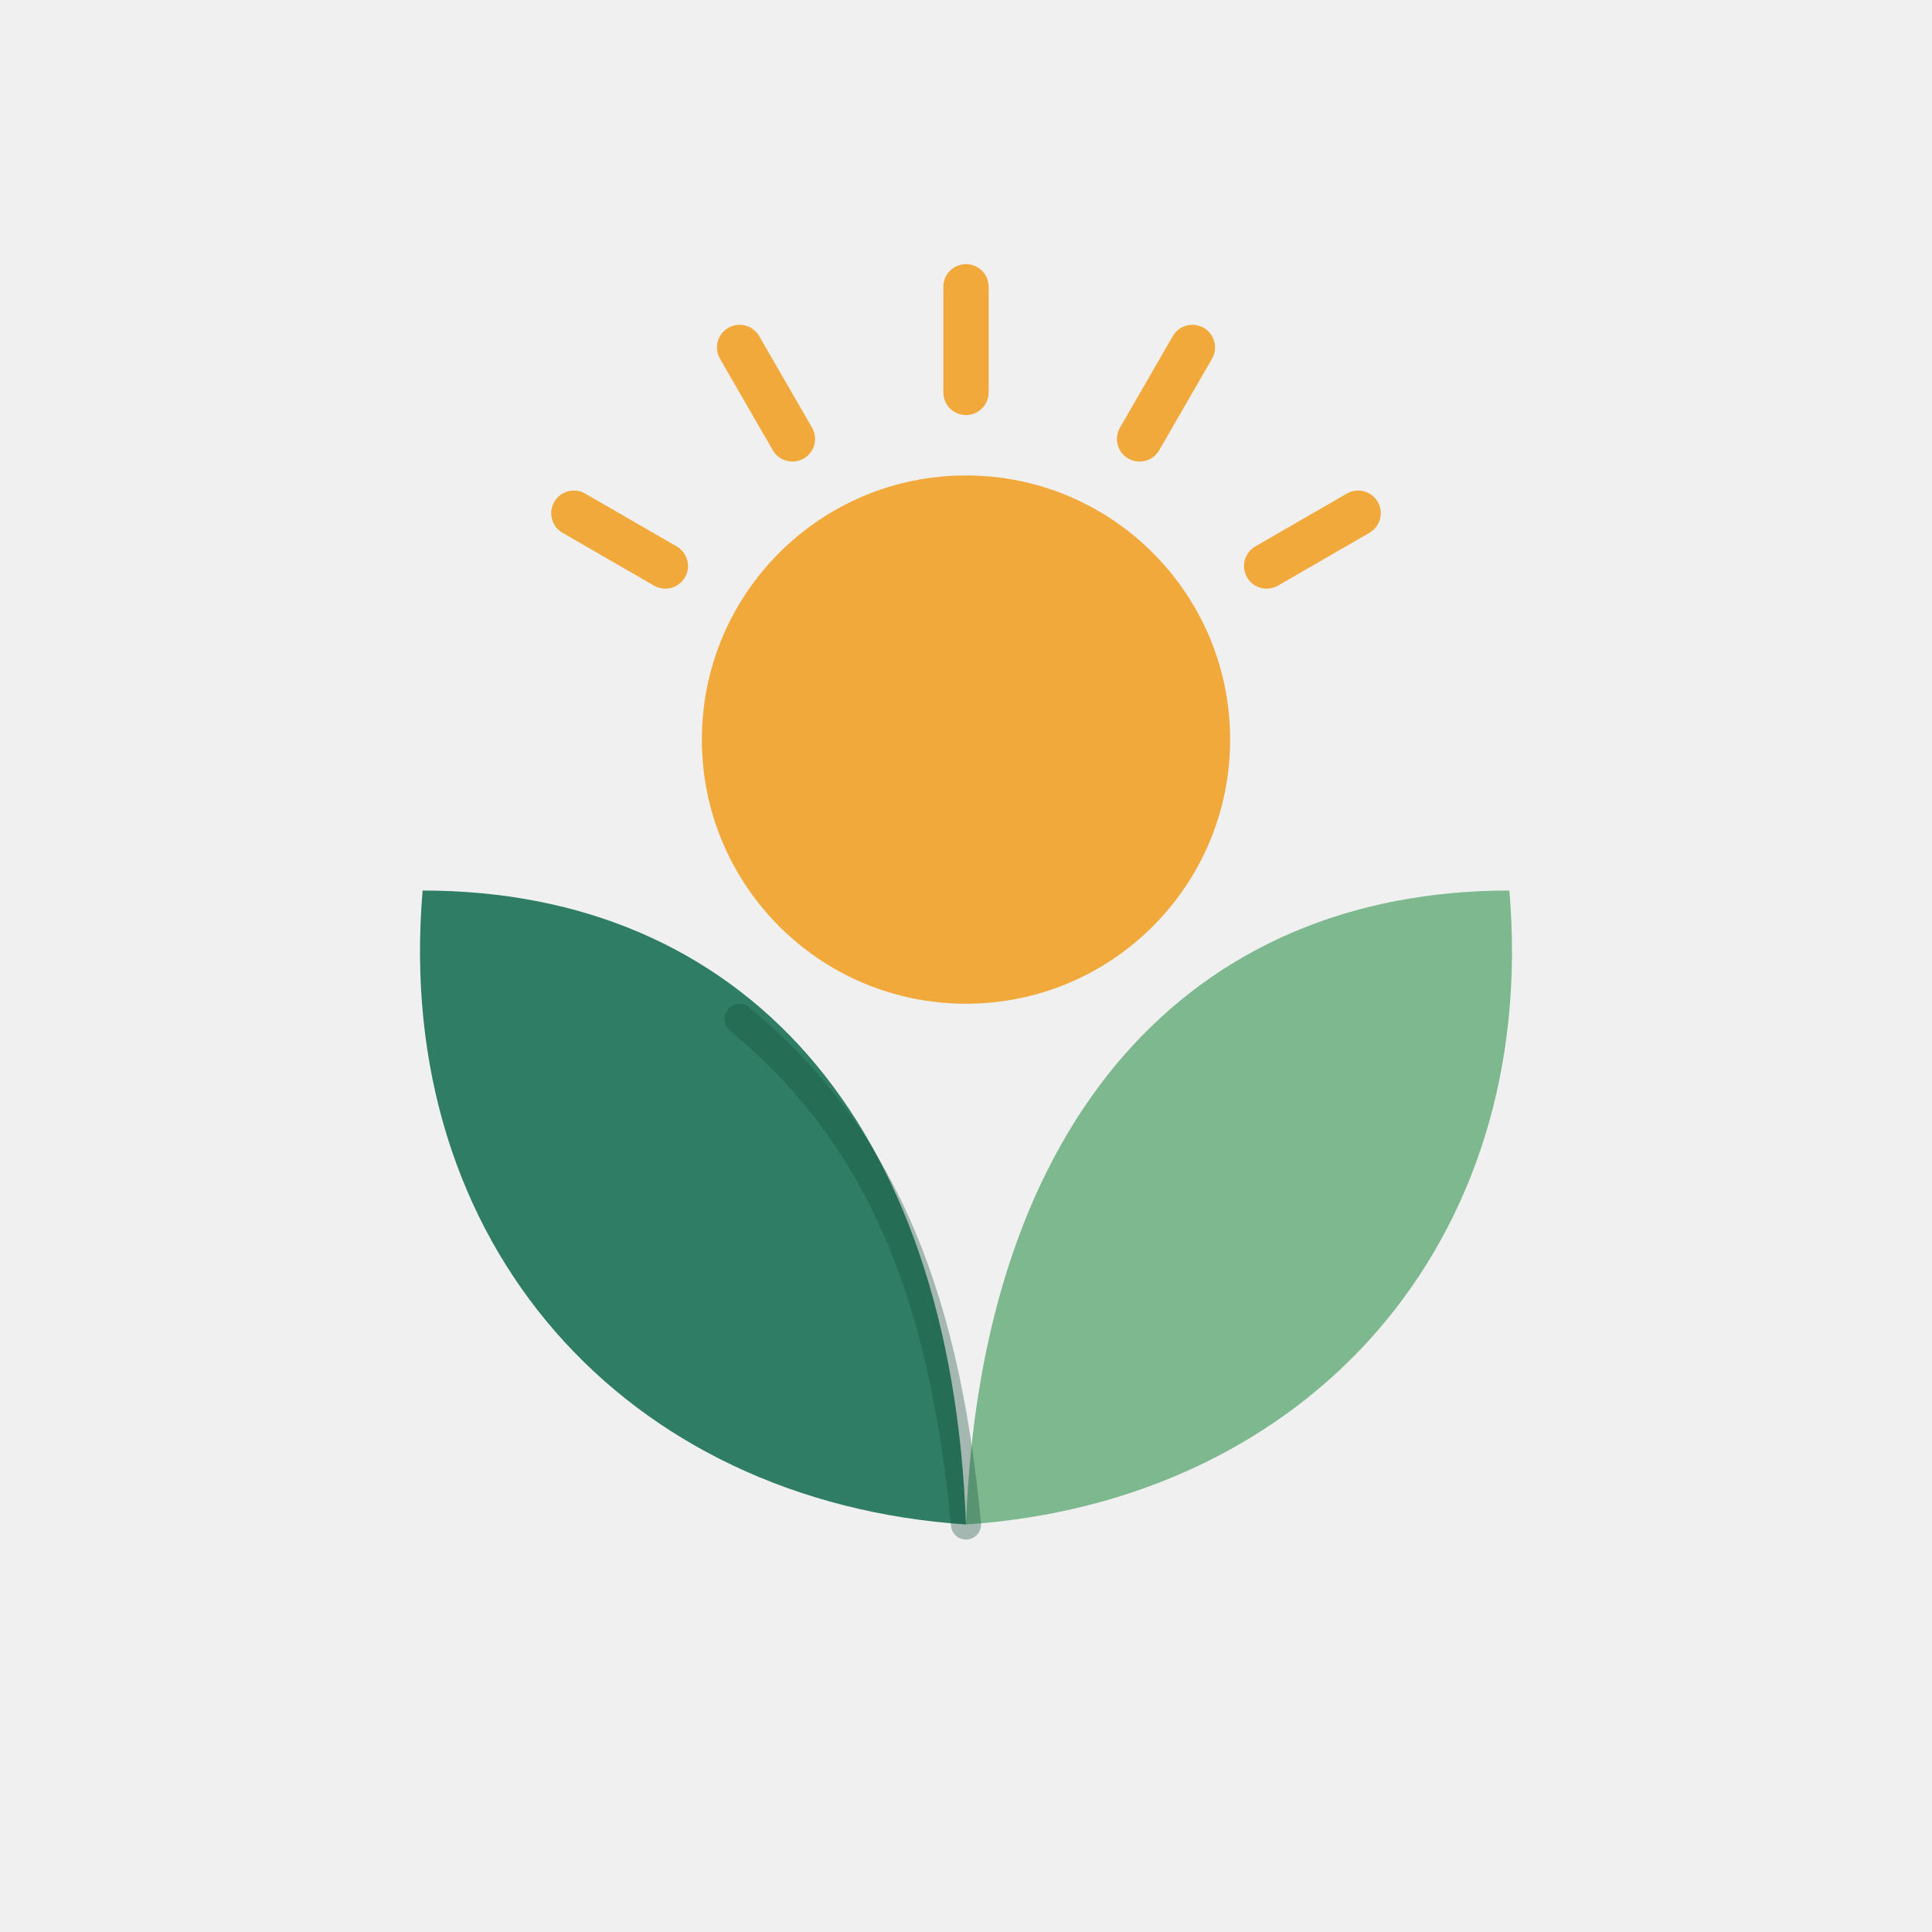
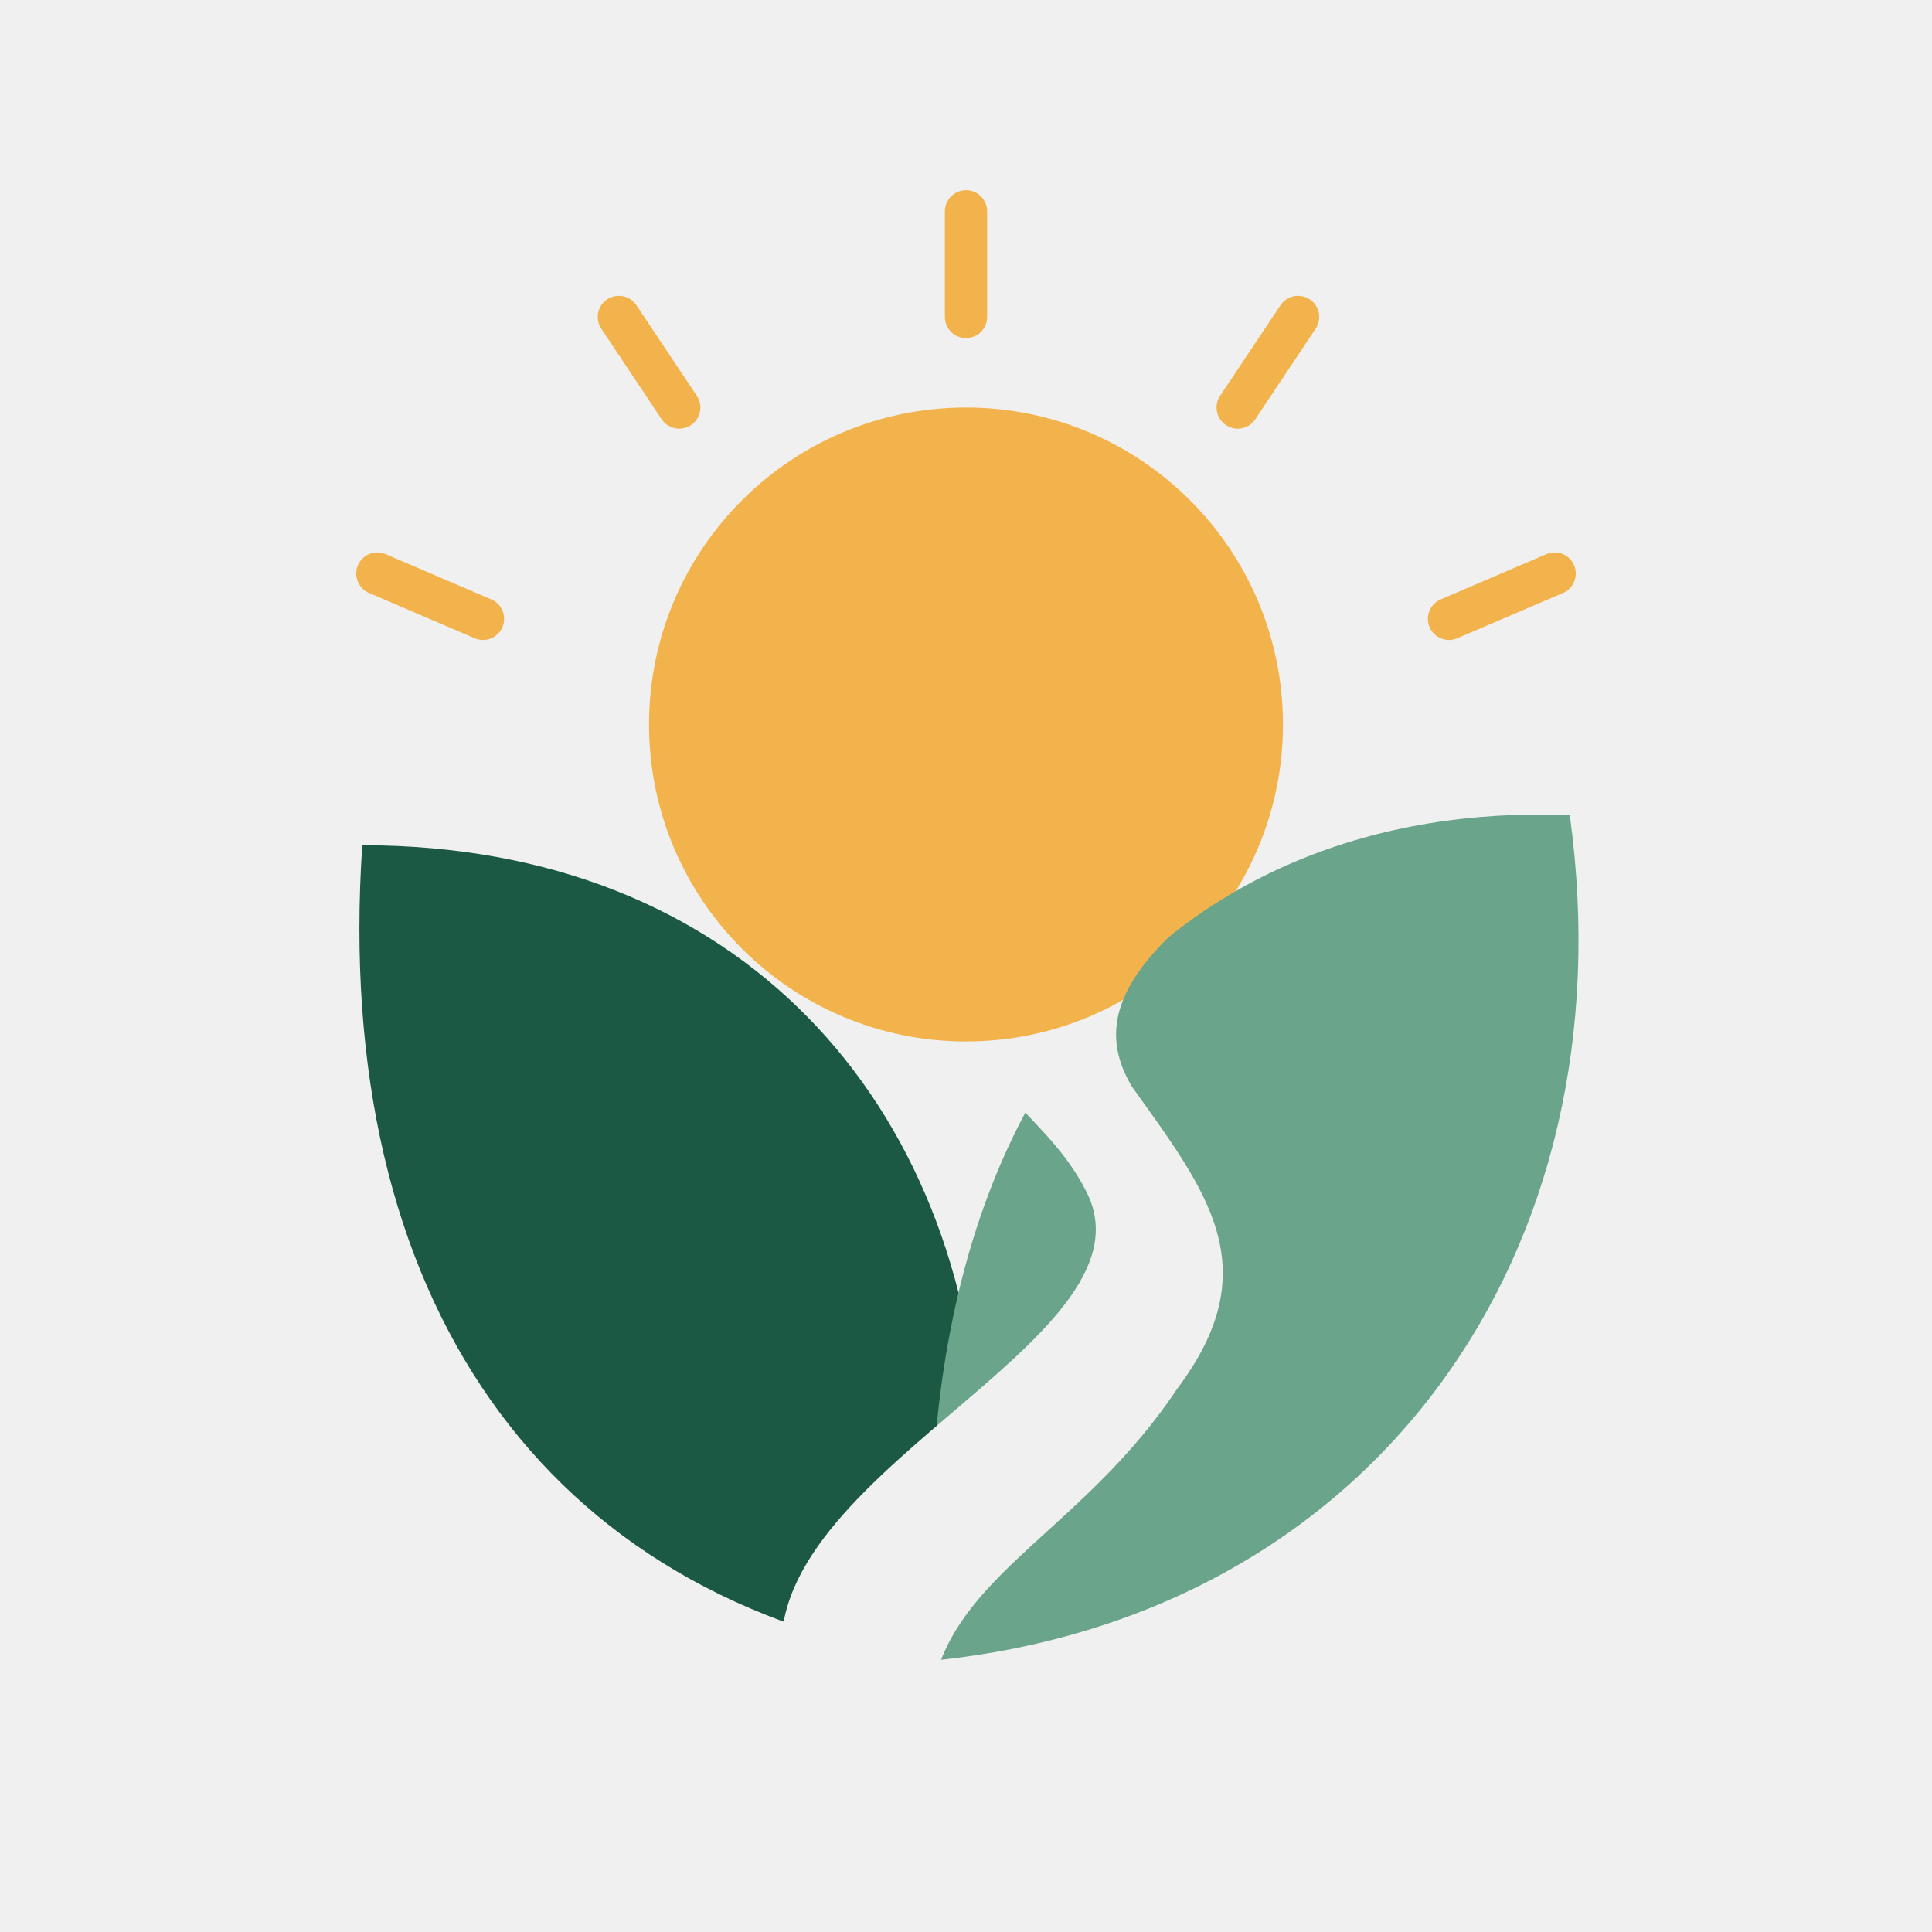
<svg xmlns="http://www.w3.org/2000/svg" viewBox="0 0 512 512" width="512" height="512">
  <g transform="translate(0.00 0.00) scale(1)">
-     <rect x="250" y="70" width="12" height="40" rx="6" fill="#F2A93B" transform="rotate(-60 256 196)" />
-     <rect x="250" y="70" width="12" height="40" rx="6" fill="#F2A93B" transform="rotate(-30 256 196)" />
-     <rect x="250" y="70" width="12" height="40" rx="6" fill="#F2A93B" transform="rotate(0 256 196)" />
-     <rect x="250" y="70" width="12" height="40" rx="6" fill="#F2A93B" transform="rotate(30 256 196)" />
-     <rect x="250" y="70" width="12" height="40" rx="6" fill="#F2A93B" transform="rotate(60 256 196)" />
-     <circle cx="256" cy="196" r="70" fill="#F2A93B" />
-     <path d="M256 404 C 166 398 104 330 112 236 C 196 236 252 296 256 404 Z" fill="#2E7D64" />
-     <path d="M256 404 C 346 398 408 330 400 236 C 316 236 260 296 256 404 Z" fill="#7DB88F" />
-     <path d="M256 404 C 250 340 232 300 196 270" stroke="#164F3B" stroke-width="8" fill="none" stroke-linecap="round" opacity=".35" />
+     <g transform="translate(56 40) scale(4)">
+       <defs>
+         <mask id="ruta-camino">
+           <rect width="100" height="108" fill="white" />
+           <path d="M38 101C35 88 63 79 58 69C55 63 49 62 53 56C56 51 65 47 75 44C61 52 58 57 61 62C66 69 70 74 64 82C58 91 50 94 48 101Z" fill="black" />
+         </mask>
+       </defs>
+       <path d="M50 4V11M27 11L31 17M72 11L68 17M11 28L18 31M89 28L82 31" fill="none" stroke="#f3b34c" stroke-width="2.8" stroke-linecap="round" />
+       <circle cx="50" cy="38" r="21" fill="#f3b34c" />
+       <g mask="url(#ruta-camino)">
+         <path d="M48 100C22 96 8 76 10 46C35 46 50 63 51 86Z" fill="#1b5945" />
+         <path d="M48 100C77 97 94 73 90 44C64 43 45 62 48 100Z" fill="#6aa58b" />
+       </g>
+     </g>
  </g>
</svg>
